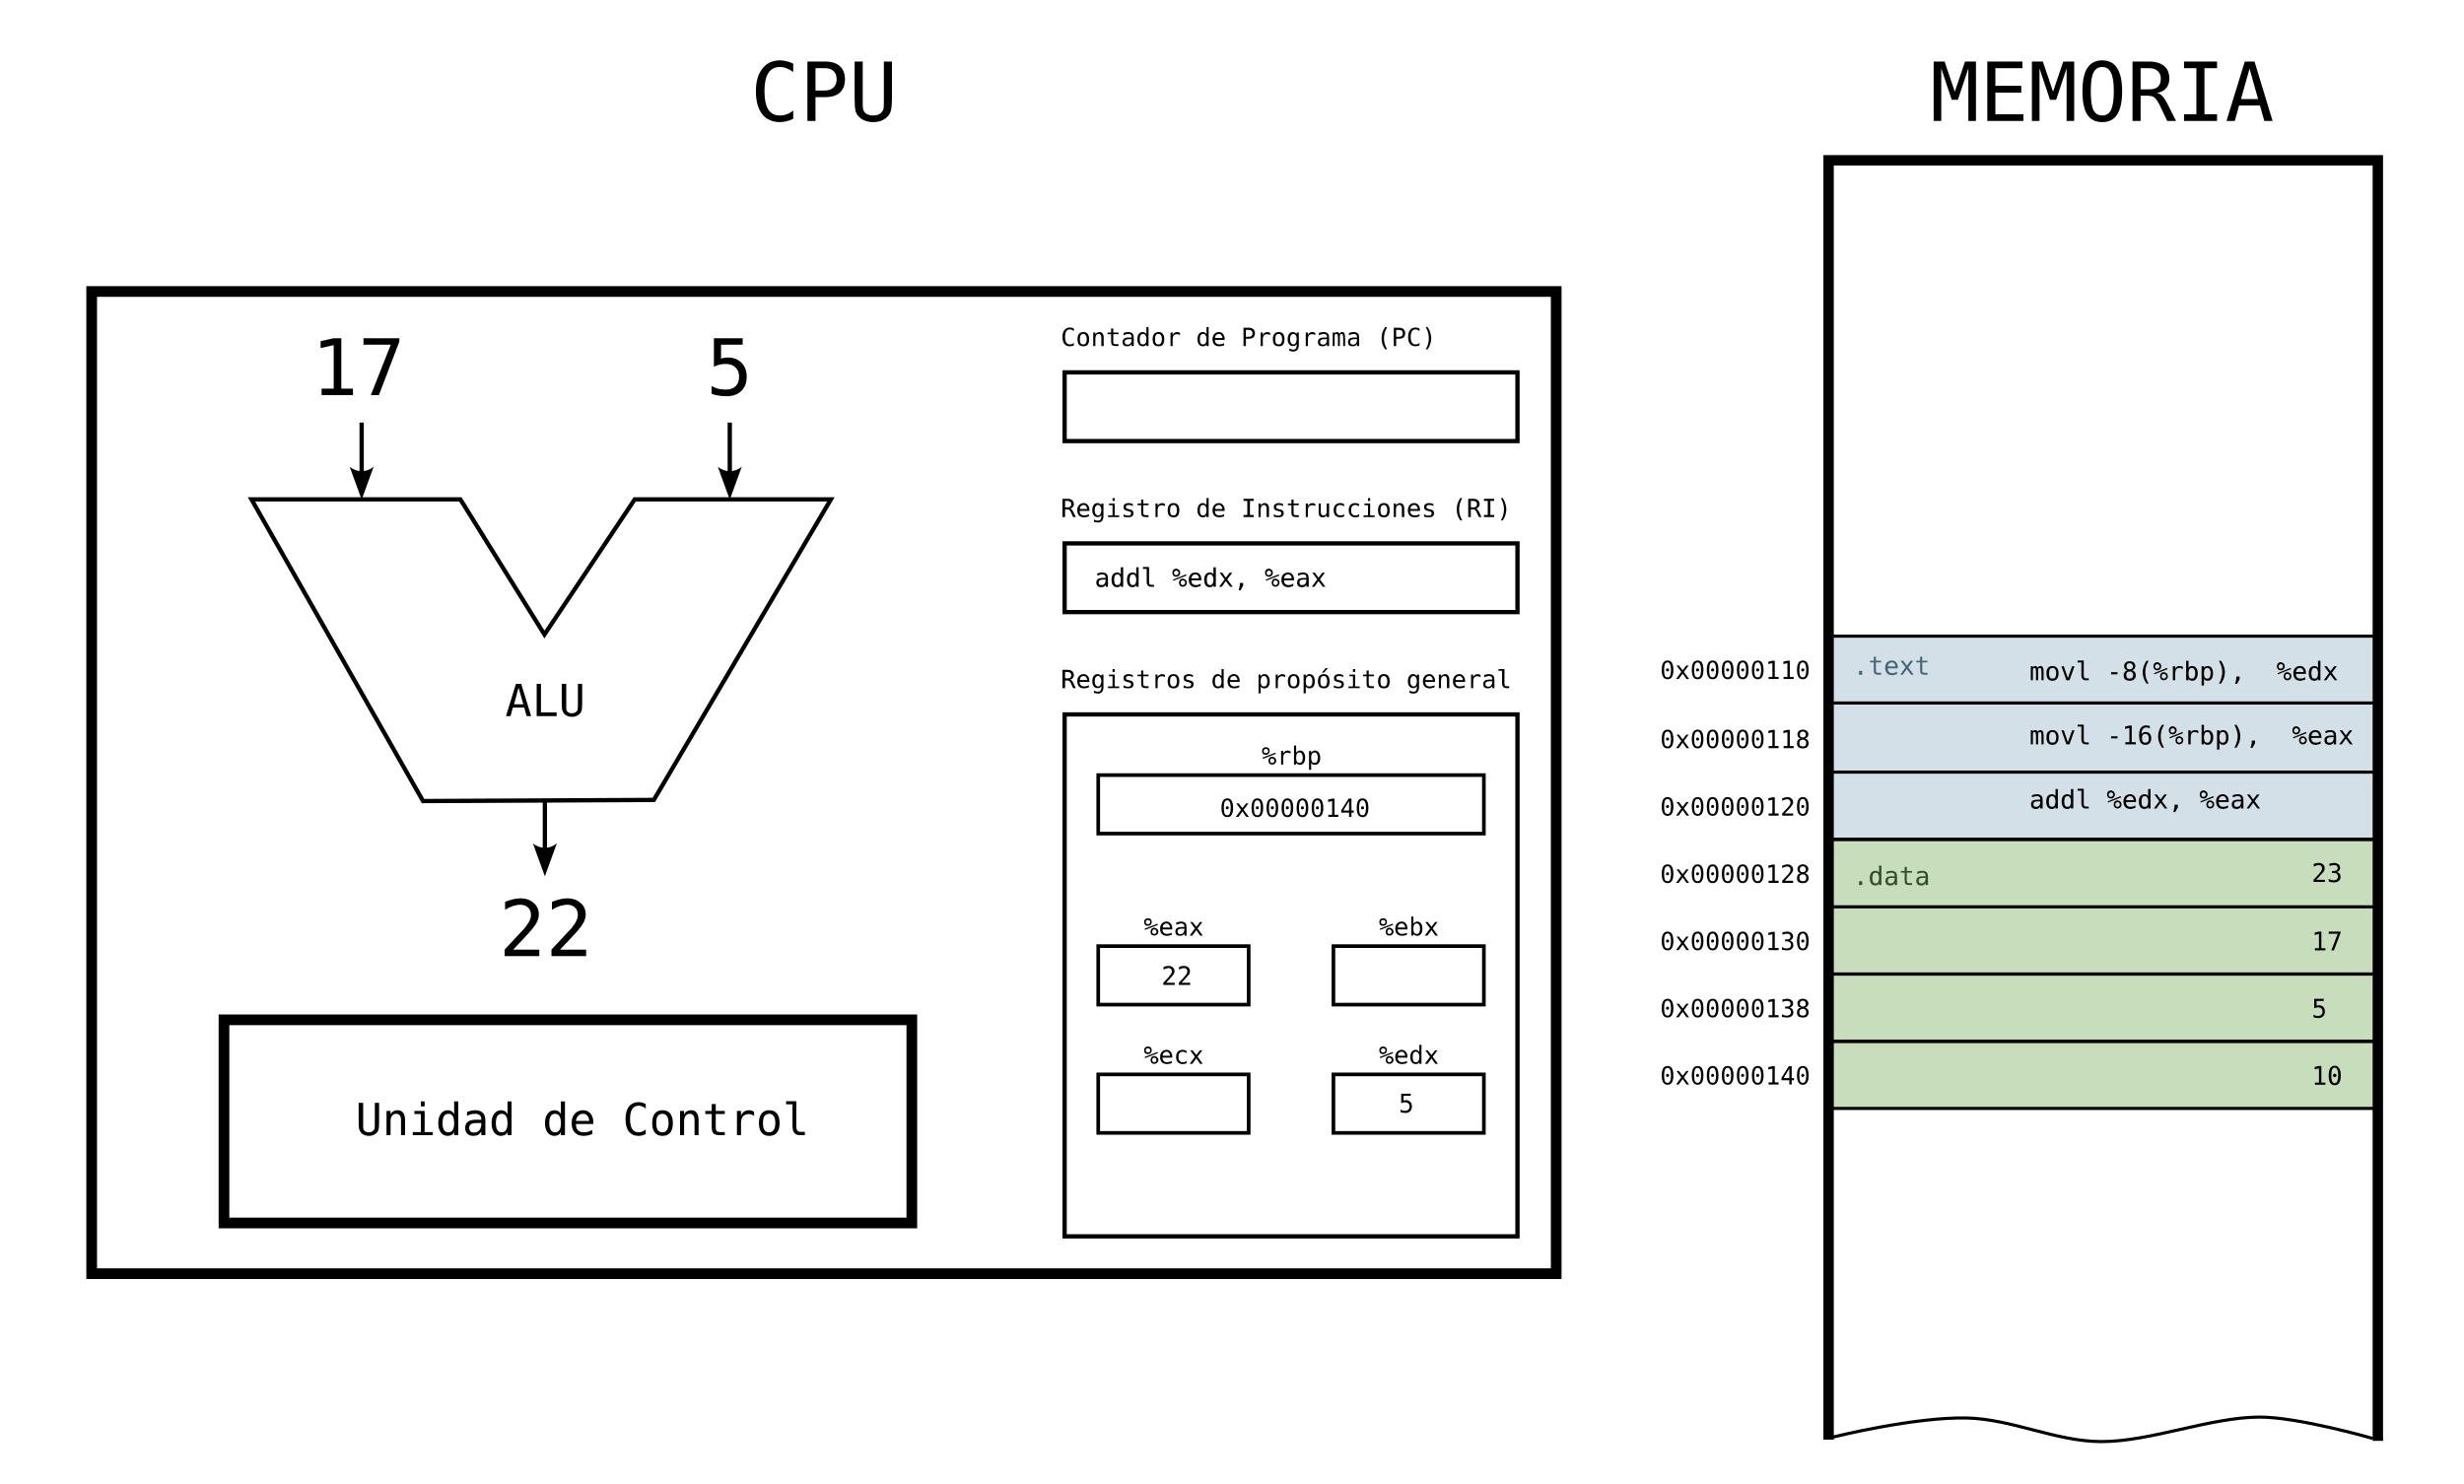
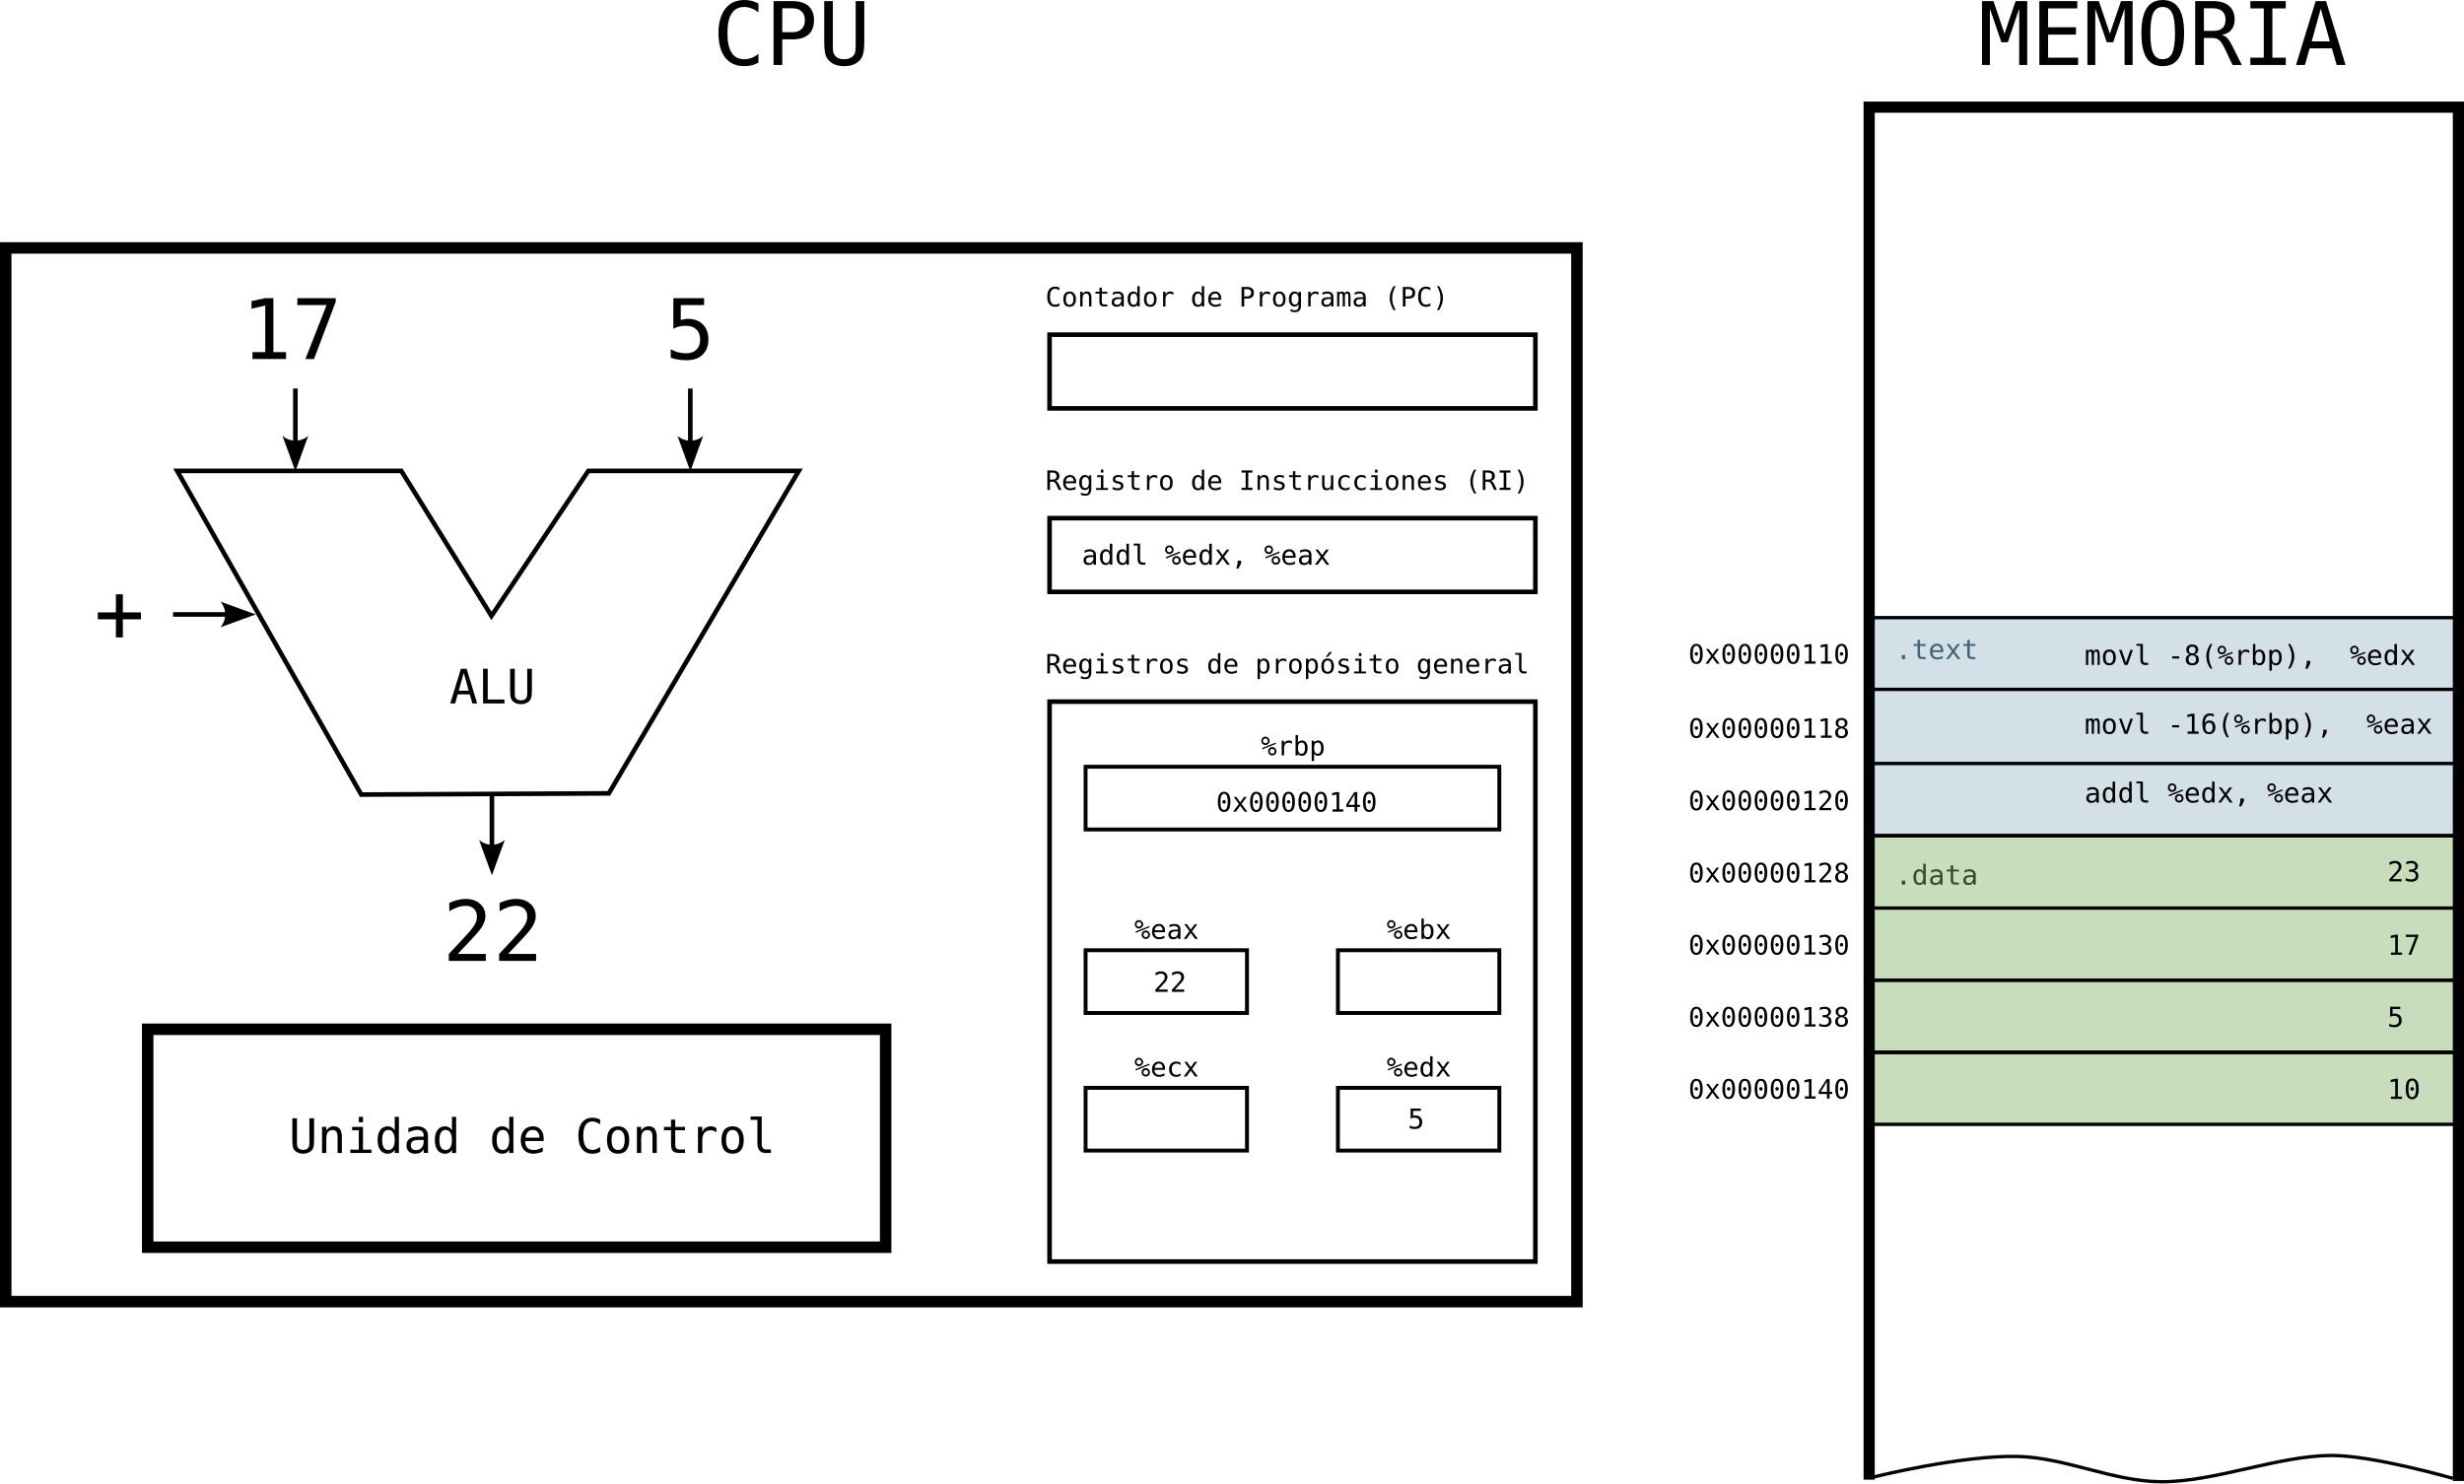
- <svg xmlns="http://www.w3.org/2000/svg" width="151.042mm" height="90.953mm" viewBox="0 0 162.042 97.577" version="1.1" id="svg1" xml:space="preserve">
+ <svg xmlns="http://www.w3.org/2000/svg" width="300mm" height="180.651mm" viewBox="0 0 321.849 193.808" version="1.1" id="svg1" xml:space="preserve">
  <defs id="defs1">
    <marker style="overflow:visible" id="ConcaveTriangle" refX="0" refY="0" orient="auto-start-reverse" markerWidth="1" markerHeight="1" viewBox="0 0 1 1" preserveAspectRatio="xMidYMid">
      <path transform="scale(0.7)" d="M -2,-4 9,0 -2,4 c 2,-2.33 2,-5.66 0,-8 z" style="fill:context-stroke;fill-rule:evenodd;stroke:none" id="path29" />
    </marker>
  </defs>
-   <g id="layer1" transform="translate(-5.77642,-16.39379)">
-     <rect style="fill:#c7ddbc;fill-opacity:1;stroke:none;stroke-width:0.102;stroke-linecap:square" id="rect5" width="35.82" height="17.544" x="126.266" y="71.703" />
-     <rect style="fill:#d4e0e7;fill-opacity:1;stroke:none;stroke-width:0.089;stroke-linecap:square" id="rect6" width="35.82" height="13.315" x="126.266" y="58.268" />
-     <path style="fill:none;fill-opacity:1;stroke:#000000;stroke-width:0.684;stroke-linecap:square;stroke-dasharray:none;stroke-opacity:1" d="M 126.032,110.748 V 26.938 h 36.121 v 83.89" id="path31" />
-     <text xml:space="preserve" style="font-style:normal;font-variant:normal;font-weight:normal;font-stretch:normal;font-size:1.642px;font-family:'Bitstream Vera Sans Mono';-inkscape-font-specification:'Bitstream Vera Sans Mono';fill:#000000;fill-opacity:1;stroke:none;stroke-width:0.137;stroke-dasharray:none;stroke-opacity:1" x="114.949" y="74.468" id="text72">
-       <tspan id="tspan72" style="fill:#000000;fill-opacity:1;stroke-width:0.137" x="114.949" y="74.468">0x00000128</tspan>
+   <g id="layer1" transform="translate(-11.45348,-20.36774)">
+     <rect style="fill:#c7ddbc;fill-opacity:1;stroke:none;stroke-width:0.217;stroke-linecap:square" id="rect5" width="76.327" height="37.383" x="256.104" y="129.756" />
+     <rect style="fill:#d4e0e7;fill-opacity:1;stroke:none;stroke-width:0.189;stroke-linecap:square" id="rect6" width="76.327" height="28.372" x="256.104" y="101.129" />
+     <path style="fill:none;fill-opacity:1;stroke:#000000;stroke-width:1.458;stroke-linecap:square;stroke-dasharray:none;stroke-opacity:1" d="M 255.604,212.956 V 34.369 h 76.969 V 213.126" id="path31" />
+     <text xml:space="preserve" style="font-style:normal;font-variant:normal;font-weight:normal;font-stretch:normal;font-size:3.498px;font-family:'Bitstream Vera Sans Mono';-inkscape-font-specification:'Bitstream Vera Sans Mono';fill:#000000;fill-opacity:1;stroke:none;stroke-width:0.292;stroke-dasharray:none;stroke-opacity:1" x="231.988" y="135.649" id="text72">
+       <tspan id="tspan72" style="fill:#000000;fill-opacity:1;stroke-width:0.292" x="231.988" y="135.649">0x00000128</tspan>
    </text>
-     <path style="fill:none;fill-opacity:1;stroke:#000000;stroke-width:0.205;stroke-linecap:square;stroke-dasharray:none;stroke-opacity:1" d="m 126.092,76.043 h 36.094" id="path73" />
-     <text xml:space="preserve" style="font-style:normal;font-variant:normal;font-weight:normal;font-stretch:normal;font-size:1.642px;font-family:'Bitstream Vera Sans Mono';-inkscape-font-specification:'Bitstream Vera Sans Mono';fill:#000000;fill-opacity:1;stroke:none;stroke-width:0.137;stroke-dasharray:none;stroke-opacity:1" x="114.949" y="78.892" id="text80">
-       <tspan id="tspan80" style="fill:#000000;fill-opacity:1;stroke-width:0.137" x="114.949" y="78.892">0x00000130</tspan>
+     <path style="fill:none;fill-opacity:1;stroke:#000000;stroke-width:0.437;stroke-linecap:square;stroke-dasharray:none;stroke-opacity:1" d="m 255.732,139.005 h 76.912" id="path73" />
+     <text xml:space="preserve" style="font-style:normal;font-variant:normal;font-weight:normal;font-stretch:normal;font-size:3.498px;font-family:'Bitstream Vera Sans Mono';-inkscape-font-specification:'Bitstream Vera Sans Mono';fill:#000000;fill-opacity:1;stroke:none;stroke-width:0.292;stroke-dasharray:none;stroke-opacity:1" x="231.988" y="145.075" id="text80">
+       <tspan id="tspan80" style="fill:#000000;fill-opacity:1;stroke-width:0.292" x="231.988" y="145.075">0x00000130</tspan>
    </text>
-     <path style="fill:none;fill-opacity:1;stroke:#000000;stroke-width:0.205;stroke-linecap:square;stroke-dasharray:none;stroke-opacity:1" d="m 126.092,80.467 h 36.094" id="path81" />
-     <text xml:space="preserve" style="font-style:normal;font-variant:normal;font-weight:normal;font-stretch:normal;font-size:1.642px;font-family:'Bitstream Vera Sans Mono';-inkscape-font-specification:'Bitstream Vera Sans Mono';fill:#000000;fill-opacity:1;stroke:none;stroke-width:0.137;stroke-dasharray:none;stroke-opacity:1" x="114.949" y="61.06" id="text88">
-       <tspan id="tspan88" style="fill:#000000;fill-opacity:1;stroke-width:0.137" x="114.949" y="61.06">0x00000110</tspan>
+     <path style="fill:none;fill-opacity:1;stroke:#000000;stroke-width:0.437;stroke-linecap:square;stroke-dasharray:none;stroke-opacity:1" d="m 255.732,148.431 h 76.912" id="path81" />
+     <text xml:space="preserve" style="font-style:normal;font-variant:normal;font-weight:normal;font-stretch:normal;font-size:3.498px;font-family:'Bitstream Vera Sans Mono';-inkscape-font-specification:'Bitstream Vera Sans Mono';fill:#000000;fill-opacity:1;stroke:none;stroke-width:0.292;stroke-dasharray:none;stroke-opacity:1" x="231.988" y="107.077" id="text88">
+       <tspan id="tspan88" style="fill:#000000;fill-opacity:1;stroke-width:0.292" x="231.988" y="107.077">0x00000110</tspan>
    </text>
-     <path style="fill:none;fill-opacity:1;stroke:#000000;stroke-width:0.205;stroke-linecap:square;stroke-dasharray:none;stroke-opacity:1" d="m 126.092,62.635 h 36.094" id="path89" />
-     <text xml:space="preserve" style="font-style:normal;font-variant:normal;font-weight:normal;font-stretch:normal;font-size:1.642px;font-family:'Bitstream Vera Sans Mono';-inkscape-font-specification:'Bitstream Vera Sans Mono';fill:#000000;fill-opacity:1;stroke:none;stroke-width:0.137;stroke-dasharray:none;stroke-opacity:1" x="114.949" y="65.606" id="text96">
-       <tspan id="tspan96" style="fill:#000000;fill-opacity:1;stroke-width:0.137" x="114.949" y="65.606">0x00000118</tspan>
+     <path style="fill:none;fill-opacity:1;stroke:#000000;stroke-width:0.437;stroke-linecap:square;stroke-dasharray:none;stroke-opacity:1" d="m 255.732,110.433 h 76.912" id="path89" />
+     <text xml:space="preserve" style="font-style:normal;font-variant:normal;font-weight:normal;font-stretch:normal;font-size:3.498px;font-family:'Bitstream Vera Sans Mono';-inkscape-font-specification:'Bitstream Vera Sans Mono';fill:#000000;fill-opacity:1;stroke:none;stroke-width:0.292;stroke-dasharray:none;stroke-opacity:1" x="231.988" y="116.763" id="text96">
+       <tspan id="tspan96" style="fill:#000000;fill-opacity:1;stroke-width:0.292" x="231.988" y="116.763">0x00000118</tspan>
    </text>
-     <path style="fill:none;fill-opacity:1;stroke:#000000;stroke-width:0.205;stroke-linecap:square;stroke-dasharray:none;stroke-opacity:1" d="m 126.092,67.181 h 36.094" id="path97" />
-     <text xml:space="preserve" style="font-style:normal;font-variant:normal;font-weight:normal;font-stretch:normal;font-size:1.642px;font-family:'Bitstream Vera Sans Mono';-inkscape-font-specification:'Bitstream Vera Sans Mono';fill:#000000;fill-opacity:1;stroke:none;stroke-width:0.137;stroke-dasharray:none;stroke-opacity:1" x="114.949" y="70.043" id="text104">
-       <tspan id="tspan104" style="fill:#000000;fill-opacity:1;stroke-width:0.137" x="114.949" y="70.043">0x00000120</tspan>
+     <path style="fill:none;fill-opacity:1;stroke:#000000;stroke-width:0.437;stroke-linecap:square;stroke-dasharray:none;stroke-opacity:1" d="m 255.732,120.119 h 76.912" id="path97" />
+     <text xml:space="preserve" style="font-style:normal;font-variant:normal;font-weight:normal;font-stretch:normal;font-size:3.498px;font-family:'Bitstream Vera Sans Mono';-inkscape-font-specification:'Bitstream Vera Sans Mono';fill:#000000;fill-opacity:1;stroke:none;stroke-width:0.292;stroke-dasharray:none;stroke-opacity:1" x="231.988" y="126.218" id="text104">
+       <tspan id="tspan104" style="fill:#000000;fill-opacity:1;stroke-width:0.292" x="231.988" y="126.218">0x00000120</tspan>
    </text>
-     <path style="fill:none;fill-opacity:1;stroke:#000000;stroke-width:0.205;stroke-linecap:square;stroke-dasharray:none;stroke-opacity:1" d="m 126.092,71.618 h 36.094" id="path105" />
-     <path style="fill:none;fill-opacity:1;stroke:#000000;stroke-width:0.205;stroke-linecap:square;stroke-dasharray:none;stroke-opacity:1" d="m 126.092,71.596 h 36.094" id="path1" />
-     <text xml:space="preserve" style="font-size:1.687px;font-family:'Bitstream Vera Sans Mono';-inkscape-font-specification:'Bitstream Vera Sans Mono';fill:#000000;stroke-width:0.07;stroke-linecap:square" x="157.796" y="74.407" id="text1">
-       <tspan id="tspan1" style="stroke-width:0.07" x="157.796" y="74.407">23</tspan>
+     <path style="fill:none;fill-opacity:1;stroke:#000000;stroke-width:0.437;stroke-linecap:square;stroke-dasharray:none;stroke-opacity:1" d="m 255.732,129.574 h 76.912" id="path105" />
+     <path style="fill:none;fill-opacity:1;stroke:#000000;stroke-width:0.437;stroke-linecap:square;stroke-dasharray:none;stroke-opacity:1" d="m 255.732,129.529 h 76.912" id="path1" />
+     <text xml:space="preserve" style="font-size:3.596px;font-family:'Bitstream Vera Sans Mono';-inkscape-font-specification:'Bitstream Vera Sans Mono';fill:#000000;stroke-width:0.15;stroke-linecap:square" x="323.289" y="135.519" id="text1">
+       <tspan id="tspan1" style="stroke-width:0.15" x="323.289" y="135.519">23</tspan>
    </text>
-     <text xml:space="preserve" style="font-size:1.687px;font-family:'Bitstream Vera Sans Mono';-inkscape-font-specification:'Bitstream Vera Sans Mono';fill:#000000;stroke-width:0.07;stroke-linecap:square" x="157.796" y="78.907" id="text2">
-       <tspan id="tspan2" style="stroke-width:0.07" x="157.796" y="78.907">17</tspan>
+     <text xml:space="preserve" style="font-size:3.596px;font-family:'Bitstream Vera Sans Mono';-inkscape-font-specification:'Bitstream Vera Sans Mono';fill:#000000;stroke-width:0.15;stroke-linecap:square" x="323.289" y="145.107" id="text2">
+       <tspan id="tspan2" style="stroke-width:0.15" x="323.289" y="145.107">17</tspan>
    </text>
-     <text xml:space="preserve" style="font-size:1.687px;font-family:'Bitstream Vera Sans Mono';-inkscape-font-specification:'Bitstream Vera Sans Mono';fill:#000000;stroke-width:0.07;stroke-linecap:square" x="139.234" y="61.138" id="text3">
-       <tspan id="tspan3" style="stroke-width:0.07" x="139.234" y="61.138">movl -8(%rbp),  %edx</tspan>
+     <text xml:space="preserve" style="font-size:3.596px;font-family:'Bitstream Vera Sans Mono';-inkscape-font-specification:'Bitstream Vera Sans Mono';fill:#000000;stroke-width:0.15;stroke-linecap:square" x="283.737" y="107.243" id="text3">
+       <tspan id="tspan3" style="stroke-width:0.15" x="283.737" y="107.243">movl -8(%rbp),  %edx</tspan>
    </text>
-     <text xml:space="preserve" style="font-size:1.687px;font-family:'Bitstream Vera Sans Mono';-inkscape-font-specification:'Bitstream Vera Sans Mono';fill:#000000;stroke-width:0.07;stroke-linecap:square" x="139.234" y="65.356" id="text4">
-       <tspan id="tspan4" style="stroke-width:0.07" x="139.234" y="65.356">movl -16(%rbp),  %eax</tspan>
+     <text xml:space="preserve" style="font-size:3.596px;font-family:'Bitstream Vera Sans Mono';-inkscape-font-specification:'Bitstream Vera Sans Mono';fill:#000000;stroke-width:0.15;stroke-linecap:square" x="283.737" y="116.232" id="text4">
+       <tspan id="tspan4" style="stroke-width:0.15" x="283.737" y="116.232">movl -16(%rbp),  %eax</tspan>
    </text>
-     <text xml:space="preserve" style="font-size:1.687px;font-family:'Bitstream Vera Sans Mono';-inkscape-font-specification:'Bitstream Vera Sans Mono';fill:#000000;stroke-width:0.07;stroke-linecap:square" x="139.234" y="69.575" id="text5">
-       <tspan id="tspan5" style="stroke-width:0.07" x="139.234" y="69.575">addl %edx, %eax</tspan>
+     <text xml:space="preserve" style="font-size:3.596px;font-family:'Bitstream Vera Sans Mono';-inkscape-font-specification:'Bitstream Vera Sans Mono';fill:#000000;stroke-width:0.15;stroke-linecap:square" x="283.737" y="125.221" id="text5">
+       <tspan id="tspan5" style="stroke-width:0.15" x="283.737" y="125.221">addl %edx, %eax</tspan>
    </text>
-     <text xml:space="preserve" style="font-size:1.687px;font-family:'Bitstream Vera Sans Mono';-inkscape-font-specification:'Bitstream Vera Sans Mono';fill:#344f28;fill-opacity:1;stroke:none;stroke-width:0.07;stroke-linecap:square" x="127.629" y="74.608" id="text6">
-       <tspan id="tspan6" style="fill:#344f28;fill-opacity:1;stroke-width:0.07" x="127.629" y="74.608">.data</tspan>
+     <text xml:space="preserve" style="font-size:3.596px;font-family:'Bitstream Vera Sans Mono';-inkscape-font-specification:'Bitstream Vera Sans Mono';fill:#344f28;fill-opacity:1;stroke:none;stroke-width:0.15;stroke-linecap:square" x="259.008" y="135.947" id="text6">
+       <tspan id="tspan6" style="fill:#344f28;fill-opacity:1;stroke-width:0.15" x="259.008" y="135.947">.data</tspan>
    </text>
-     <text xml:space="preserve" style="font-size:1.687px;font-family:'Bitstream Vera Sans Mono';-inkscape-font-specification:'Bitstream Vera Sans Mono';fill:#426578;fill-opacity:1;stroke:none;stroke-width:0.07;stroke-linecap:square" x="127.629" y="60.776" id="text7">
-       <tspan id="tspan7" style="fill:#426578;fill-opacity:1;stroke-width:0.07" x="127.629" y="60.776">.text</tspan>
+     <text xml:space="preserve" style="font-size:3.596px;font-family:'Bitstream Vera Sans Mono';-inkscape-font-specification:'Bitstream Vera Sans Mono';fill:#426578;fill-opacity:1;stroke:none;stroke-width:0.15;stroke-linecap:square" x="259.008" y="106.473" id="text7">
+       <tspan id="tspan7" style="fill:#426578;fill-opacity:1;stroke-width:0.15" x="259.008" y="106.473">.text</tspan>
    </text>
-     <path style="fill:none;fill-opacity:1;stroke:#000000;stroke-width:0.205;stroke-linecap:square;stroke-dasharray:none;stroke-opacity:1" d="m 126.405,110.902 c 0,0 5.296,-1.313 8.708,-1.236 2.99,0.068 5.847,1.542 8.839,1.552 3.236,0.011 7.158,-1.595 10.393,-1.612 2.532,-0.013 7.378,1.378 7.378,1.378" id="path7" />
-     <text xml:space="preserve" style="font-size:5.366px;font-family:'Bitstream Vera Sans Mono';-inkscape-font-specification:'Bitstream Vera Sans Mono';fill:#000000;fill-opacity:1;stroke:none;stroke-width:0.224;stroke-linecap:square" x="132.722" y="24.35" id="text8">
-       <tspan id="tspan8" style="fill:#000000;fill-opacity:1;stroke-width:0.224" x="132.722" y="24.35">MEMORIA</tspan>
+     <path style="fill:none;fill-opacity:1;stroke:#000000;stroke-width:0.437;stroke-linecap:square;stroke-dasharray:none;stroke-opacity:1" d="m 256.399,213.284 c 0,0 11.285,-2.799 18.555,-2.635 6.372,0.144 12.46,3.285 18.834,3.307 6.895,0.024 15.252,-3.398 22.147,-3.435 5.394,-0.029 15.721,2.936 15.721,2.936" id="path7" />
+     <text xml:space="preserve" style="font-size:11.433px;font-family:'Bitstream Vera Sans Mono';-inkscape-font-specification:'Bitstream Vera Sans Mono';fill:#000000;fill-opacity:1;stroke:none;stroke-width:0.476;stroke-linecap:square" x="269.86" y="28.853" id="text8">
+       <tspan id="tspan8" style="fill:#000000;fill-opacity:1;stroke-width:0.476" x="269.86" y="28.853">MEMORIA</tspan>
    </text>
-     <rect style="fill:none;fill-opacity:1;stroke:#000000;stroke-width:0.703;stroke-linecap:square;stroke-dasharray:none;stroke-opacity:1" id="rect8" width="96.313" height="64.606" x="11.805" y="35.568" />
-     <rect style="fill:none;fill-opacity:1;stroke:#000000;stroke-width:0.281;stroke-linecap:square;stroke-dasharray:none;stroke-opacity:1" id="rect9" width="29.781" height="4.519" x="75.79" y="40.888" />
+     <rect style="fill:none;fill-opacity:1;stroke:#000000;stroke-width:1.498;stroke-linecap:square;stroke-dasharray:none;stroke-opacity:1" id="rect8" width="205.23" height="137.666" x="12.203" y="52.758" />
+     <rect style="fill:none;fill-opacity:1;stroke:#000000;stroke-width:0.599;stroke-linecap:square;stroke-dasharray:none;stroke-opacity:1" id="rect9" width="63.46" height="9.629" x="148.546" y="64.093" />
    <text xml:space="preserve" style="font-size:3.175px;font-family:'Bitstream Vera Sans Mono';-inkscape-font-specification:'Bitstream Vera Sans Mono';fill:none;fill-opacity:1;stroke:#000000;stroke-width:0.529;stroke-linecap:square;stroke-dasharray:none;stroke-opacity:1" x="135.69" y="43.62" id="text9">
      <tspan id="tspan9" style="stroke-width:0.529" x="135.69" y="43.62" />
    </text>
-     <text xml:space="preserve" style="font-style:normal;font-variant:normal;font-weight:normal;font-stretch:normal;font-size:1.642px;font-family:'Bitstream Vera Sans Mono';-inkscape-font-specification:'Bitstream Vera Sans Mono';fill:#000000;fill-opacity:1;stroke:none;stroke-width:0.137;stroke-dasharray:none;stroke-opacity:1" x="75.538" y="39.158" id="text10">
-       <tspan id="tspan10" style="fill:#000000;fill-opacity:1;stroke-width:0.137" x="75.538" y="39.158">Contador de Programa (PC)</tspan>
+     <text xml:space="preserve" style="font-style:normal;font-variant:normal;font-weight:normal;font-stretch:normal;font-size:3.498px;font-family:'Bitstream Vera Sans Mono';-inkscape-font-specification:'Bitstream Vera Sans Mono';fill:#000000;fill-opacity:1;stroke:none;stroke-width:0.292;stroke-dasharray:none;stroke-opacity:1" x="148.009" y="60.408" id="text10">
+       <tspan id="tspan10" style="fill:#000000;fill-opacity:1;stroke-width:0.292" x="148.009" y="60.408">Contador de Programa (PC)</tspan>
    </text>
-     <rect style="fill:none;fill-opacity:1;stroke:#000000;stroke-width:0.281;stroke-linecap:square;stroke-dasharray:none;stroke-opacity:1" id="rect10" width="29.781" height="4.519" x="75.79" y="52.137" />
-     <text xml:space="preserve" style="font-style:normal;font-variant:normal;font-weight:normal;font-stretch:normal;font-size:1.642px;font-family:'Bitstream Vera Sans Mono';-inkscape-font-specification:'Bitstream Vera Sans Mono';fill:#000000;fill-opacity:1;stroke:none;stroke-width:0.137;stroke-dasharray:none;stroke-opacity:1" x="75.538" y="50.408" id="text11">
-       <tspan id="tspan11" style="fill:#000000;fill-opacity:1;stroke-width:0.137" x="75.538" y="50.408">Registro de Instrucciones (RI)</tspan>
+     <rect style="fill:none;fill-opacity:1;stroke:#000000;stroke-width:0.599;stroke-linecap:square;stroke-dasharray:none;stroke-opacity:1" id="rect10" width="63.46" height="9.629" x="148.546" y="88.064" />
+     <text xml:space="preserve" style="font-style:normal;font-variant:normal;font-weight:normal;font-stretch:normal;font-size:3.498px;font-family:'Bitstream Vera Sans Mono';-inkscape-font-specification:'Bitstream Vera Sans Mono';fill:#000000;fill-opacity:1;stroke:none;stroke-width:0.292;stroke-dasharray:none;stroke-opacity:1" x="148.009" y="84.379" id="text11">
+       <tspan id="tspan11" style="fill:#000000;fill-opacity:1;stroke-width:0.292" x="148.009" y="84.379">Registro de Instrucciones (RI)</tspan>
    </text>
-     <rect style="fill:none;fill-opacity:1;stroke:#000000;stroke-width:0.281;stroke-linecap:square;stroke-dasharray:none;stroke-opacity:1" id="rect11" width="29.781" height="34.331" x="75.79" y="63.387" />
-     <text xml:space="preserve" style="font-style:normal;font-variant:normal;font-weight:normal;font-stretch:normal;font-size:1.642px;font-family:'Bitstream Vera Sans Mono';-inkscape-font-specification:'Bitstream Vera Sans Mono';fill:#000000;fill-opacity:1;stroke:none;stroke-width:0.137;stroke-dasharray:none;stroke-opacity:1" x="75.538" y="61.658" id="text12">
-       <tspan id="tspan12" style="fill:#000000;fill-opacity:1;stroke-width:0.137" x="75.538" y="61.658">Registros de propósito general</tspan>
+     <rect style="fill:none;fill-opacity:1;stroke:#000000;stroke-width:0.599;stroke-linecap:square;stroke-dasharray:none;stroke-opacity:1" id="rect11" width="63.46" height="73.154" x="148.546" y="112.035" />
+     <text xml:space="preserve" style="font-style:normal;font-variant:normal;font-weight:normal;font-stretch:normal;font-size:3.498px;font-family:'Bitstream Vera Sans Mono';-inkscape-font-specification:'Bitstream Vera Sans Mono';fill:#000000;fill-opacity:1;stroke:none;stroke-width:0.292;stroke-dasharray:none;stroke-opacity:1" x="148.009" y="108.351" id="text12">
+       <tspan id="tspan12" style="fill:#000000;fill-opacity:1;stroke-width:0.292" x="148.009" y="108.351">Registros de propósito general</tspan>
    </text>
-     <path style="fill:none;fill-opacity:1;stroke:#000000;stroke-width:0.205;stroke-linecap:square;stroke-dasharray:none;stroke-opacity:1" d="m 126.092,58.238 h 36.094" id="path12" />
-     <path style="fill:none;fill-opacity:1;stroke:#000000;stroke-width:0.205;stroke-linecap:square;stroke-dasharray:none;stroke-opacity:1" d="m 126.092,80.462 h 36.094" id="path13" />
-     <text xml:space="preserve" style="font-style:normal;font-variant:normal;font-weight:normal;font-stretch:normal;font-size:1.642px;font-family:'Bitstream Vera Sans Mono';-inkscape-font-specification:'Bitstream Vera Sans Mono';fill:#000000;fill-opacity:1;stroke:none;stroke-width:0.137;stroke-dasharray:none;stroke-opacity:1" x="114.949" y="83.31" id="text13">
-       <tspan id="tspan13" style="fill:#000000;fill-opacity:1;stroke-width:0.137" x="114.949" y="83.31">0x00000138</tspan>
+     <path style="fill:none;fill-opacity:1;stroke:#000000;stroke-width:0.437;stroke-linecap:square;stroke-dasharray:none;stroke-opacity:1" d="m 255.732,101.063 h 76.912" id="path12" />
+     <path style="fill:none;fill-opacity:1;stroke:#000000;stroke-width:0.437;stroke-linecap:square;stroke-dasharray:none;stroke-opacity:1" d="m 255.732,148.419 h 76.912" id="path13" />
+     <text xml:space="preserve" style="font-style:normal;font-variant:normal;font-weight:normal;font-stretch:normal;font-size:3.498px;font-family:'Bitstream Vera Sans Mono';-inkscape-font-specification:'Bitstream Vera Sans Mono';fill:#000000;fill-opacity:1;stroke:none;stroke-width:0.292;stroke-dasharray:none;stroke-opacity:1" x="231.988" y="154.49" id="text13">
+       <tspan id="tspan13" style="fill:#000000;fill-opacity:1;stroke-width:0.292" x="231.988" y="154.49">0x00000138</tspan>
    </text>
-     <path style="fill:none;fill-opacity:1;stroke:#000000;stroke-width:0.205;stroke-linecap:square;stroke-dasharray:none;stroke-opacity:1" d="m 126.092,84.885 h 36.094" id="path14" />
-     <text xml:space="preserve" style="font-size:1.687px;font-family:'Bitstream Vera Sans Mono';-inkscape-font-specification:'Bitstream Vera Sans Mono';fill:#000000;stroke-width:0.07;stroke-linecap:square" x="157.796" y="83.326" id="text14">
-       <tspan id="tspan14" style="stroke-width:0.07" x="157.796" y="83.326">5</tspan>
+     <path style="fill:none;fill-opacity:1;stroke:#000000;stroke-width:0.437;stroke-linecap:square;stroke-dasharray:none;stroke-opacity:1" d="m 255.732,157.846 h 76.912" id="path14" />
+     <text xml:space="preserve" style="font-size:3.596px;font-family:'Bitstream Vera Sans Mono';-inkscape-font-specification:'Bitstream Vera Sans Mono';fill:#000000;stroke-width:0.15;stroke-linecap:square" x="323.289" y="154.522" id="text14">
+       <tspan id="tspan14" style="stroke-width:0.15" x="323.289" y="154.522">5</tspan>
    </text>
-     <path style="fill:none;fill-opacity:1;stroke:#000000;stroke-width:0.205;stroke-linecap:square;stroke-dasharray:none;stroke-opacity:1" d="m 126.092,84.885 h 36.094" id="path15" />
-     <path style="fill:none;fill-opacity:1;stroke:#000000;stroke-width:0.205;stroke-linecap:square;stroke-dasharray:none;stroke-opacity:1" d="m 126.092,84.88 h 36.094" id="path16" />
-     <text xml:space="preserve" style="font-style:normal;font-variant:normal;font-weight:normal;font-stretch:normal;font-size:1.642px;font-family:'Bitstream Vera Sans Mono';-inkscape-font-specification:'Bitstream Vera Sans Mono';fill:#000000;fill-opacity:1;stroke:none;stroke-width:0.137;stroke-dasharray:none;stroke-opacity:1" x="114.949" y="87.729" id="text16">
-       <tspan id="tspan16" style="fill:#000000;fill-opacity:1;stroke-width:0.137" x="114.949" y="87.729">0x00000140</tspan>
+     <path style="fill:none;fill-opacity:1;stroke:#000000;stroke-width:0.437;stroke-linecap:square;stroke-dasharray:none;stroke-opacity:1" d="m 255.732,157.846 h 76.912" id="path15" />
+     <path style="fill:none;fill-opacity:1;stroke:#000000;stroke-width:0.437;stroke-linecap:square;stroke-dasharray:none;stroke-opacity:1" d="m 255.732,157.834 h 76.912" id="path16" />
+     <text xml:space="preserve" style="font-style:normal;font-variant:normal;font-weight:normal;font-stretch:normal;font-size:3.498px;font-family:'Bitstream Vera Sans Mono';-inkscape-font-specification:'Bitstream Vera Sans Mono';fill:#000000;fill-opacity:1;stroke:none;stroke-width:0.292;stroke-dasharray:none;stroke-opacity:1" x="231.988" y="163.905" id="text16">
+       <tspan id="tspan16" style="fill:#000000;fill-opacity:1;stroke-width:0.292" x="231.988" y="163.905">0x00000140</tspan>
    </text>
-     <path style="fill:none;fill-opacity:1;stroke:#000000;stroke-width:0.205;stroke-linecap:square;stroke-dasharray:none;stroke-opacity:1" d="m 126.092,89.304 h 36.094" id="path17" />
-     <text xml:space="preserve" style="font-size:1.687px;font-family:'Bitstream Vera Sans Mono';-inkscape-font-specification:'Bitstream Vera Sans Mono';fill:#000000;stroke-width:0.07;stroke-linecap:square" x="157.796" y="87.744" id="text17">
-       <tspan id="tspan17" style="stroke-width:0.07" x="157.796" y="87.744">10</tspan>
+     <path style="fill:none;fill-opacity:1;stroke:#000000;stroke-width:0.437;stroke-linecap:square;stroke-dasharray:none;stroke-opacity:1" d="m 255.732,167.261 h 76.912" id="path17" />
+     <text xml:space="preserve" style="font-size:3.596px;font-family:'Bitstream Vera Sans Mono';-inkscape-font-specification:'Bitstream Vera Sans Mono';fill:#000000;stroke-width:0.15;stroke-linecap:square" x="323.289" y="163.937" id="text17">
+       <tspan id="tspan17" style="stroke-width:0.15" x="323.289" y="163.937">10</tspan>
    </text>
-     <text xml:space="preserve" style="font-size:5.366px;font-family:'Bitstream Vera Sans Mono';-inkscape-font-specification:'Bitstream Vera Sans Mono';fill:#000000;fill-opacity:1;stroke:none;stroke-width:0.224;stroke-linecap:square" x="55.128" y="24.35" id="text19">
-       <tspan id="tspan19" style="fill:#000000;fill-opacity:1;stroke-width:0.224" x="55.128" y="24.35">CPU</tspan>
+     <text xml:space="preserve" style="font-size:11.433px;font-family:'Bitstream Vera Sans Mono';-inkscape-font-specification:'Bitstream Vera Sans Mono';fill:#000000;fill-opacity:1;stroke:none;stroke-width:0.476;stroke-linecap:square" x="104.518" y="28.853" id="text19">
+       <tspan id="tspan19" style="fill:#000000;fill-opacity:1;stroke-width:0.476" x="104.518" y="28.853">CPU</tspan>
    </text>
-     <rect style="fill:none;fill-opacity:1;stroke:#000000;stroke-width:0.24;stroke-linecap:square;stroke-dasharray:none;stroke-opacity:1" id="rect19" width="25.362" height="3.848" x="78" y="67.378" />
-     <text xml:space="preserve" style="font-style:normal;font-variant:normal;font-weight:normal;font-stretch:normal;font-size:1.642px;font-family:'Bitstream Vera Sans Mono';-inkscape-font-specification:'Bitstream Vera Sans Mono';fill:#000000;fill-opacity:1;stroke:none;stroke-width:0.137;stroke-dasharray:none;stroke-opacity:1" x="88.741" y="66.684" id="text20">
-       <tspan id="tspan20" style="fill:#000000;fill-opacity:1;stroke-width:0.137" x="88.741" y="66.684">%rbp</tspan>
+     <rect style="fill:none;fill-opacity:1;stroke:#000000;stroke-width:0.51;stroke-linecap:square;stroke-dasharray:none;stroke-opacity:1" id="rect19" width="54.042" height="8.2" x="153.254" y="120.54" />
+     <text xml:space="preserve" style="font-style:normal;font-variant:normal;font-weight:normal;font-stretch:normal;font-size:3.498px;font-family:'Bitstream Vera Sans Mono';-inkscape-font-specification:'Bitstream Vera Sans Mono';fill:#000000;fill-opacity:1;stroke:none;stroke-width:0.292;stroke-dasharray:none;stroke-opacity:1" x="176.142" y="119.062" id="text20">
+       <tspan id="tspan20" style="fill:#000000;fill-opacity:1;stroke-width:0.292" x="176.142" y="119.062">%rbp</tspan>
    </text>
-     <rect style="fill:none;fill-opacity:1;stroke:#000000;stroke-width:0.24;stroke-linecap:square;stroke-dasharray:none;stroke-opacity:1" id="rect20" width="9.894" height="3.848" x="78" y="78.628" />
-     <text xml:space="preserve" style="font-style:normal;font-variant:normal;font-weight:normal;font-stretch:normal;font-size:1.642px;font-family:'Bitstream Vera Sans Mono';-inkscape-font-specification:'Bitstream Vera Sans Mono';fill:#000000;fill-opacity:1;stroke:none;stroke-width:0.137;stroke-dasharray:none;stroke-opacity:1" x="80.987" y="77.934" id="text21">
-       <tspan id="tspan21" style="fill:#000000;fill-opacity:1;stroke-width:0.137" x="80.987" y="77.934">%eax</tspan>
+     <rect style="fill:none;fill-opacity:1;stroke:#000000;stroke-width:0.51;stroke-linecap:square;stroke-dasharray:none;stroke-opacity:1" id="rect20" width="21.082" height="8.2" x="153.254" y="144.512" />
+     <text xml:space="preserve" style="font-style:normal;font-variant:normal;font-weight:normal;font-stretch:normal;font-size:3.498px;font-family:'Bitstream Vera Sans Mono';-inkscape-font-specification:'Bitstream Vera Sans Mono';fill:#000000;fill-opacity:1;stroke:none;stroke-width:0.292;stroke-dasharray:none;stroke-opacity:1" x="159.62" y="143.033" id="text21">
+       <tspan id="tspan21" style="fill:#000000;fill-opacity:1;stroke-width:0.292" x="159.62" y="143.033">%eax</tspan>
    </text>
-     <rect style="fill:none;fill-opacity:1;stroke:#000000;stroke-width:0.24;stroke-linecap:square;stroke-dasharray:none;stroke-opacity:1" id="rect21" width="9.894" height="3.848" x="78" y="87.065" />
-     <text xml:space="preserve" style="font-style:normal;font-variant:normal;font-weight:normal;font-stretch:normal;font-size:1.642px;font-family:'Bitstream Vera Sans Mono';-inkscape-font-specification:'Bitstream Vera Sans Mono';fill:#000000;fill-opacity:1;stroke:none;stroke-width:0.137;stroke-dasharray:none;stroke-opacity:1" x="80.987" y="86.371" id="text22">
-       <tspan id="tspan22" style="fill:#000000;fill-opacity:1;stroke-width:0.137" x="80.987" y="86.371">%ecx</tspan>
+     <rect style="fill:none;fill-opacity:1;stroke:#000000;stroke-width:0.51;stroke-linecap:square;stroke-dasharray:none;stroke-opacity:1" id="rect21" width="21.082" height="8.2" x="153.254" y="162.49" />
+     <text xml:space="preserve" style="font-style:normal;font-variant:normal;font-weight:normal;font-stretch:normal;font-size:3.498px;font-family:'Bitstream Vera Sans Mono';-inkscape-font-specification:'Bitstream Vera Sans Mono';fill:#000000;fill-opacity:1;stroke:none;stroke-width:0.292;stroke-dasharray:none;stroke-opacity:1" x="159.62" y="161.012" id="text22">
+       <tspan id="tspan22" style="fill:#000000;fill-opacity:1;stroke-width:0.292" x="159.62" y="161.012">%ecx</tspan>
    </text>
-     <rect style="fill:none;fill-opacity:1;stroke:#000000;stroke-width:0.24;stroke-linecap:square;stroke-dasharray:none;stroke-opacity:1" id="rect26" width="9.894" height="3.848" x="93.468" y="78.628" />
-     <text xml:space="preserve" style="font-style:normal;font-variant:normal;font-weight:normal;font-stretch:normal;font-size:1.642px;font-family:'Bitstream Vera Sans Mono';-inkscape-font-specification:'Bitstream Vera Sans Mono';fill:#000000;fill-opacity:1;stroke:none;stroke-width:0.137;stroke-dasharray:none;stroke-opacity:1" x="96.455" y="77.934" id="text26">
-       <tspan id="tspan26" style="fill:#000000;fill-opacity:1;stroke-width:0.137" x="96.455" y="77.934">%ebx</tspan>
+     <rect style="fill:none;fill-opacity:1;stroke:#000000;stroke-width:0.51;stroke-linecap:square;stroke-dasharray:none;stroke-opacity:1" id="rect26" width="21.082" height="8.2" x="186.215" y="144.512" />
+     <text xml:space="preserve" style="font-style:normal;font-variant:normal;font-weight:normal;font-stretch:normal;font-size:3.498px;font-family:'Bitstream Vera Sans Mono';-inkscape-font-specification:'Bitstream Vera Sans Mono';fill:#000000;fill-opacity:1;stroke:none;stroke-width:0.292;stroke-dasharray:none;stroke-opacity:1" x="192.581" y="143.033" id="text26">
+       <tspan id="tspan26" style="fill:#000000;fill-opacity:1;stroke-width:0.292" x="192.581" y="143.033">%ebx</tspan>
    </text>
-     <rect style="fill:none;fill-opacity:1;stroke:#000000;stroke-width:0.24;stroke-linecap:square;stroke-dasharray:none;stroke-opacity:1" id="rect27" width="9.894" height="3.848" x="93.468" y="87.065" />
-     <text xml:space="preserve" style="font-style:normal;font-variant:normal;font-weight:normal;font-stretch:normal;font-size:1.642px;font-family:'Bitstream Vera Sans Mono';-inkscape-font-specification:'Bitstream Vera Sans Mono';fill:#000000;fill-opacity:1;stroke:none;stroke-width:0.137;stroke-dasharray:none;stroke-opacity:1" x="96.455" y="86.371" id="text27">
-       <tspan id="tspan27" style="fill:#000000;fill-opacity:1;stroke-width:0.137" x="96.455" y="86.371">%edx</tspan>
+     <rect style="fill:none;fill-opacity:1;stroke:#000000;stroke-width:0.51;stroke-linecap:square;stroke-dasharray:none;stroke-opacity:1" id="rect27" width="21.082" height="8.2" x="186.215" y="162.49" />
+     <text xml:space="preserve" style="font-style:normal;font-variant:normal;font-weight:normal;font-stretch:normal;font-size:3.498px;font-family:'Bitstream Vera Sans Mono';-inkscape-font-specification:'Bitstream Vera Sans Mono';fill:#000000;fill-opacity:1;stroke:none;stroke-width:0.292;stroke-dasharray:none;stroke-opacity:1" x="192.581" y="161.012" id="text27">
+       <tspan id="tspan27" style="fill:#000000;fill-opacity:1;stroke-width:0.292" x="192.581" y="161.012">%edx</tspan>
    </text>
-     <path id="rect28" style="fill:none;stroke:#000000;stroke-width:0.282;stroke-linecap:square;stroke-dasharray:none" d="m 22.315,49.241 h 13.738 l 5.528,8.89 5.936,-8.89 h 12.901 l -11.643,19.77 -15.178,0.074 z" />
-     <path style="fill:none;fill-opacity:1;stroke:#000000;stroke-width:0.282;stroke-linecap:square;stroke-dasharray:none;stroke-opacity:1;marker-end:url(#ConcaveTriangle)" d="m 29.56,44.33 v 3.156" id="path28" />
-     <path style="fill:none;fill-opacity:1;stroke:#000000;stroke-width:0.282;stroke-linecap:square;stroke-dasharray:none;stroke-opacity:1;marker-end:url(#ConcaveTriangle)" d="m 53.77,44.33 v 3.156" id="path30" />
-     <path style="fill:none;fill-opacity:1;stroke:#000000;stroke-width:0.282;stroke-linecap:square;stroke-dasharray:none;stroke-opacity:1;marker-end:url(#ConcaveTriangle)" d="m 41.609,69.103 v 3.156" id="path32" />
-     <rect style="fill:none;fill-opacity:1;stroke:#000000;stroke-width:0.703;stroke-linecap:square;stroke-dasharray:none;stroke-opacity:1" id="rect32" width="45.236" height="13.363" x="20.506" y="83.475" />
-     <text xml:space="preserve" style="font-size:2.915px;font-family:'Bitstream Vera Sans Mono';-inkscape-font-specification:'Bitstream Vera Sans Mono';fill:#000000;fill-opacity:1;stroke:none;stroke-width:1.214;stroke-linecap:square;stroke-dasharray:none;stroke-opacity:1" x="29.159" y="91.06" id="text32">
-       <tspan id="tspan32" style="fill:#000000;fill-opacity:1;stroke:none;stroke-width:1.214" x="29.159" y="91.06">Unidad de Control</tspan>
+     <path id="rect28" style="fill:none;stroke:#000000;stroke-width:0.6;stroke-linecap:square;stroke-dasharray:none" d="M 34.598,81.892 H 63.871 L 75.651,100.835 88.299,81.892 H 115.789 L 90.98,124.02 58.638,124.177 Z" />
+     <path style="fill:none;fill-opacity:1;stroke:#000000;stroke-width:0.6;stroke-linecap:square;stroke-dasharray:none;stroke-opacity:1;marker-end:url(#ConcaveTriangle)" d="m 50.036,71.429 v 6.725" id="path28" />
+     <path style="fill:none;fill-opacity:1;stroke:#000000;stroke-width:0.6;stroke-linecap:square;stroke-dasharray:none;stroke-opacity:1;marker-end:url(#ConcaveTriangle)" d="m 101.624,71.429 v 6.725" id="path30" />
+     <path style="fill:none;fill-opacity:1;stroke:#000000;stroke-width:0.6;stroke-linecap:square;stroke-dasharray:none;stroke-opacity:1;marker-end:url(#ConcaveTriangle)" d="m 75.71,124.216 v 6.725" id="path32" />
+     <rect style="fill:none;fill-opacity:1;stroke:#000000;stroke-width:1.498;stroke-linecap:square;stroke-dasharray:none;stroke-opacity:1" id="rect32" width="96.392" height="28.474" x="30.744" y="154.841" />
+     <text xml:space="preserve" style="font-size:6.211px;font-family:'Bitstream Vera Sans Mono';-inkscape-font-specification:'Bitstream Vera Sans Mono';fill:#000000;fill-opacity:1;stroke:none;stroke-width:2.588;stroke-linecap:square;stroke-dasharray:none;stroke-opacity:1" x="49.182" y="171.003" id="text32">
+       <tspan id="tspan32" style="fill:#000000;fill-opacity:1;stroke:none;stroke-width:2.588" x="49.182" y="171.003">Unidad de Control</tspan>
    </text>
-     <text xml:space="preserve" style="font-size:2.915px;font-family:'Bitstream Vera Sans Mono';-inkscape-font-specification:'Bitstream Vera Sans Mono';fill:#000000;fill-opacity:1;stroke:none;stroke-width:1.214;stroke-linecap:square;stroke-dasharray:none;stroke-opacity:1" x="39.002" y="63.498" id="text33">
-       <tspan id="tspan33" style="fill:#000000;fill-opacity:1;stroke:none;stroke-width:1.214" x="39.002" y="63.498">ALU</tspan>
+     <text xml:space="preserve" style="font-size:6.211px;font-family:'Bitstream Vera Sans Mono';-inkscape-font-specification:'Bitstream Vera Sans Mono';fill:#000000;fill-opacity:1;stroke:none;stroke-width:2.588;stroke-linecap:square;stroke-dasharray:none;stroke-opacity:1" x="70.157" y="112.273" id="text33">
+       <tspan id="tspan33" style="fill:#000000;fill-opacity:1;stroke:none;stroke-width:2.588" x="70.157" y="112.273">ALU</tspan>
    </text>
-     <text xml:space="preserve" style="font-style:normal;font-variant:normal;font-weight:normal;font-stretch:normal;font-size:1.642px;font-family:'Bitstream Vera Sans Mono';-inkscape-font-specification:'Bitstream Vera Sans Mono';fill:#000000;fill-opacity:1;stroke:none;stroke-width:0.137;stroke-dasharray:none;stroke-opacity:1" x="85.996" y="70.13" id="text35">
-       <tspan id="tspan35" style="fill:#000000;fill-opacity:1;stroke-width:0.137" x="85.996" y="70.13">0x00000140</tspan>
+     <text xml:space="preserve" style="font-style:normal;font-variant:normal;font-weight:normal;font-stretch:normal;font-size:3.498px;font-family:'Bitstream Vera Sans Mono';-inkscape-font-specification:'Bitstream Vera Sans Mono';fill:#000000;fill-opacity:1;stroke:none;stroke-width:0.292;stroke-dasharray:none;stroke-opacity:1" x="170.293" y="126.404" id="text35">
+       <tspan id="tspan35" style="fill:#000000;fill-opacity:1;stroke-width:0.292" x="170.293" y="126.404">0x00000140</tspan>
    </text>
-     <text xml:space="preserve" style="font-size:1.687px;font-family:'Bitstream Vera Sans Mono';-inkscape-font-specification:'Bitstream Vera Sans Mono';fill:#000000;stroke-width:0.07;stroke-linecap:square" x="97.755" y="89.57" id="text36">
-       <tspan id="tspan36" style="stroke-width:0.07" x="97.755" y="89.57">5</tspan>
+     <text xml:space="preserve" style="font-size:3.596px;font-family:'Bitstream Vera Sans Mono';-inkscape-font-specification:'Bitstream Vera Sans Mono';fill:#000000;stroke-width:0.15;stroke-linecap:square" x="195.351" y="167.829" id="text36">
+       <tspan id="tspan36" style="stroke-width:0.15" x="195.351" y="167.829">5</tspan>
    </text>
-     <text xml:space="preserve" style="font-size:1.687px;font-family:'Bitstream Vera Sans Mono';-inkscape-font-specification:'Bitstream Vera Sans Mono';fill:#000000;stroke-width:0.07;stroke-linecap:square" x="82.155" y="81.178" id="text38">
-       <tspan id="tspan38" style="stroke-width:0.07" x="82.155" y="81.178">22</tspan>
+     <text xml:space="preserve" style="font-size:3.596px;font-family:'Bitstream Vera Sans Mono';-inkscape-font-specification:'Bitstream Vera Sans Mono';fill:#000000;stroke-width:0.15;stroke-linecap:square" x="162.109" y="149.946" id="text38">
+       <tspan id="tspan38" style="stroke-width:0.15" x="162.109" y="149.946">22</tspan>
    </text>
-     <text xml:space="preserve" style="font-size:1.687px;font-family:'Bitstream Vera Sans Mono';-inkscape-font-specification:'Bitstream Vera Sans Mono';fill:#000000;stroke-width:0.07;stroke-linecap:square" x="77.766" y="54.989" id="text39">
-       <tspan id="tspan39" style="stroke-width:0.07" x="77.766" y="54.989">addl %edx, %eax</tspan>
+     <text xml:space="preserve" style="font-size:3.596px;font-family:'Bitstream Vera Sans Mono';-inkscape-font-specification:'Bitstream Vera Sans Mono';fill:#000000;stroke-width:0.15;stroke-linecap:square" x="152.755" y="94.141" id="text39">
+       <tspan id="tspan39" style="stroke-width:0.15" x="152.755" y="94.141">addl %edx, %eax</tspan>
    </text>
-     <text xml:space="preserve" style="font-size:5.121px;font-family:'Bitstream Vera Sans Mono';-inkscape-font-specification:'Bitstream Vera Sans Mono';fill:#000000;stroke-width:0.213;stroke-linecap:square" x="26.254" y="42.38" id="text40">
-       <tspan id="tspan40" style="stroke-width:0.213" x="26.254" y="42.38">17</tspan>
+     <text xml:space="preserve" style="font-size:10.913px;font-family:'Bitstream Vera Sans Mono';-inkscape-font-specification:'Bitstream Vera Sans Mono';fill:#000000;stroke-width:0.455;stroke-linecap:square" x="42.991" y="67.274" id="text40">
+       <tspan id="tspan40" style="stroke-width:0.455" x="42.991" y="67.274">17</tspan>
    </text>
-     <text xml:space="preserve" style="font-size:5.121px;font-family:'Bitstream Vera Sans Mono';-inkscape-font-specification:'Bitstream Vera Sans Mono';fill:#000000;stroke-width:0.213;stroke-linecap:square" x="52.209" y="42.38" id="text41">
-       <tspan id="tspan41" style="stroke-width:0.213" x="52.209" y="42.38">5</tspan>
+     <text xml:space="preserve" style="font-size:10.913px;font-family:'Bitstream Vera Sans Mono';-inkscape-font-specification:'Bitstream Vera Sans Mono';fill:#000000;stroke-width:0.455;stroke-linecap:square" x="98.297" y="67.274" id="text41">
+       <tspan id="tspan41" style="stroke-width:0.455" x="98.297" y="67.274">5</tspan>
    </text>
-     <text xml:space="preserve" style="font-size:5.121px;font-family:'Bitstream Vera Sans Mono';-inkscape-font-specification:'Bitstream Vera Sans Mono';fill:#000000;stroke-width:0.213;stroke-linecap:square" x="38.584" y="79.281" id="text42">
-       <tspan id="tspan42" style="stroke-width:0.213" x="38.584" y="79.281">22</tspan>
+     <text xml:space="preserve" style="font-size:10.913px;font-family:'Bitstream Vera Sans Mono';-inkscape-font-specification:'Bitstream Vera Sans Mono';fill:#000000;stroke-width:0.455;stroke-linecap:square" x="69.264" y="145.904" id="text42">
+       <tspan id="tspan42" style="stroke-width:0.455" x="69.264" y="145.904">22</tspan>
+     </text>
+     <path style="fill:none;fill-opacity:1;stroke:#000000;stroke-width:0.6;stroke-linecap:square;stroke-dasharray:none;stroke-opacity:1;marker-end:url(#ConcaveTriangle)" d="m 34.356,100.643 h 6.725" id="path2" />
+     <text xml:space="preserve" style="font-size:10.913px;font-family:'Bitstream Vera Sans Mono';-inkscape-font-specification:'Bitstream Vera Sans Mono';fill:#000000;stroke-width:0.455;stroke-linecap:square" x="23.767" y="104.25" id="text15">
+       <tspan id="tspan15" style="stroke-width:0.455" x="23.767" y="104.25">+</tspan>
    </text>
  </g>
</svg>
